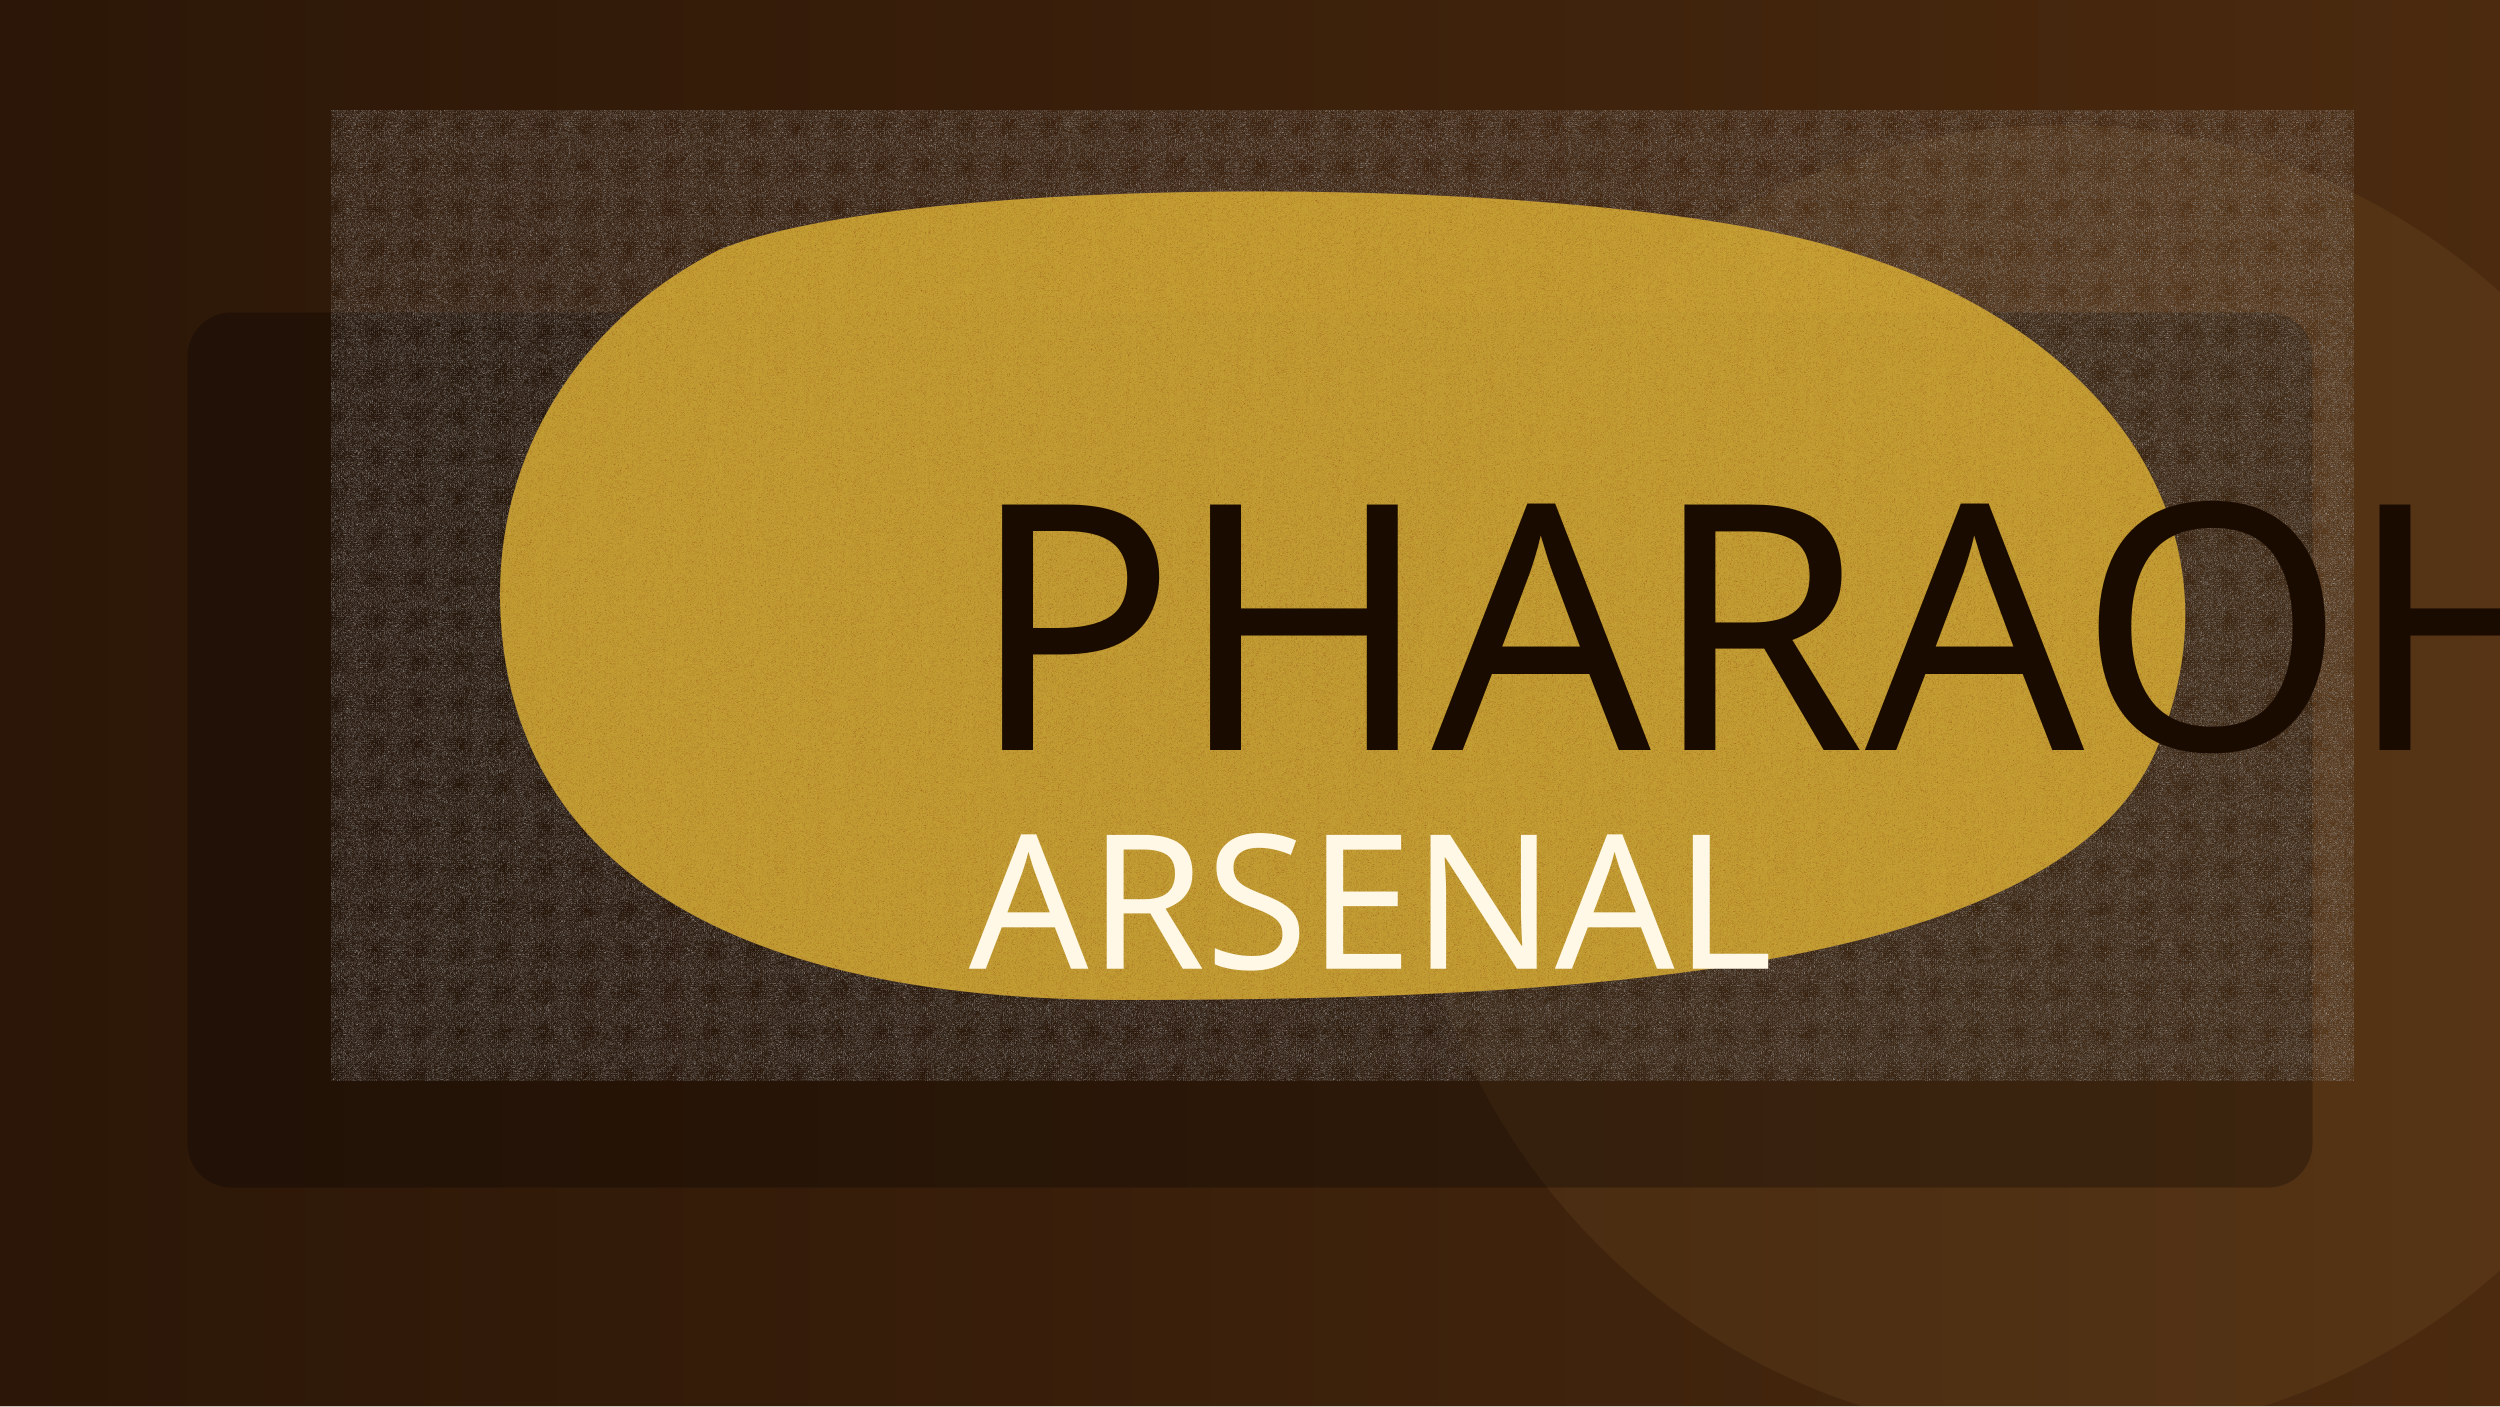
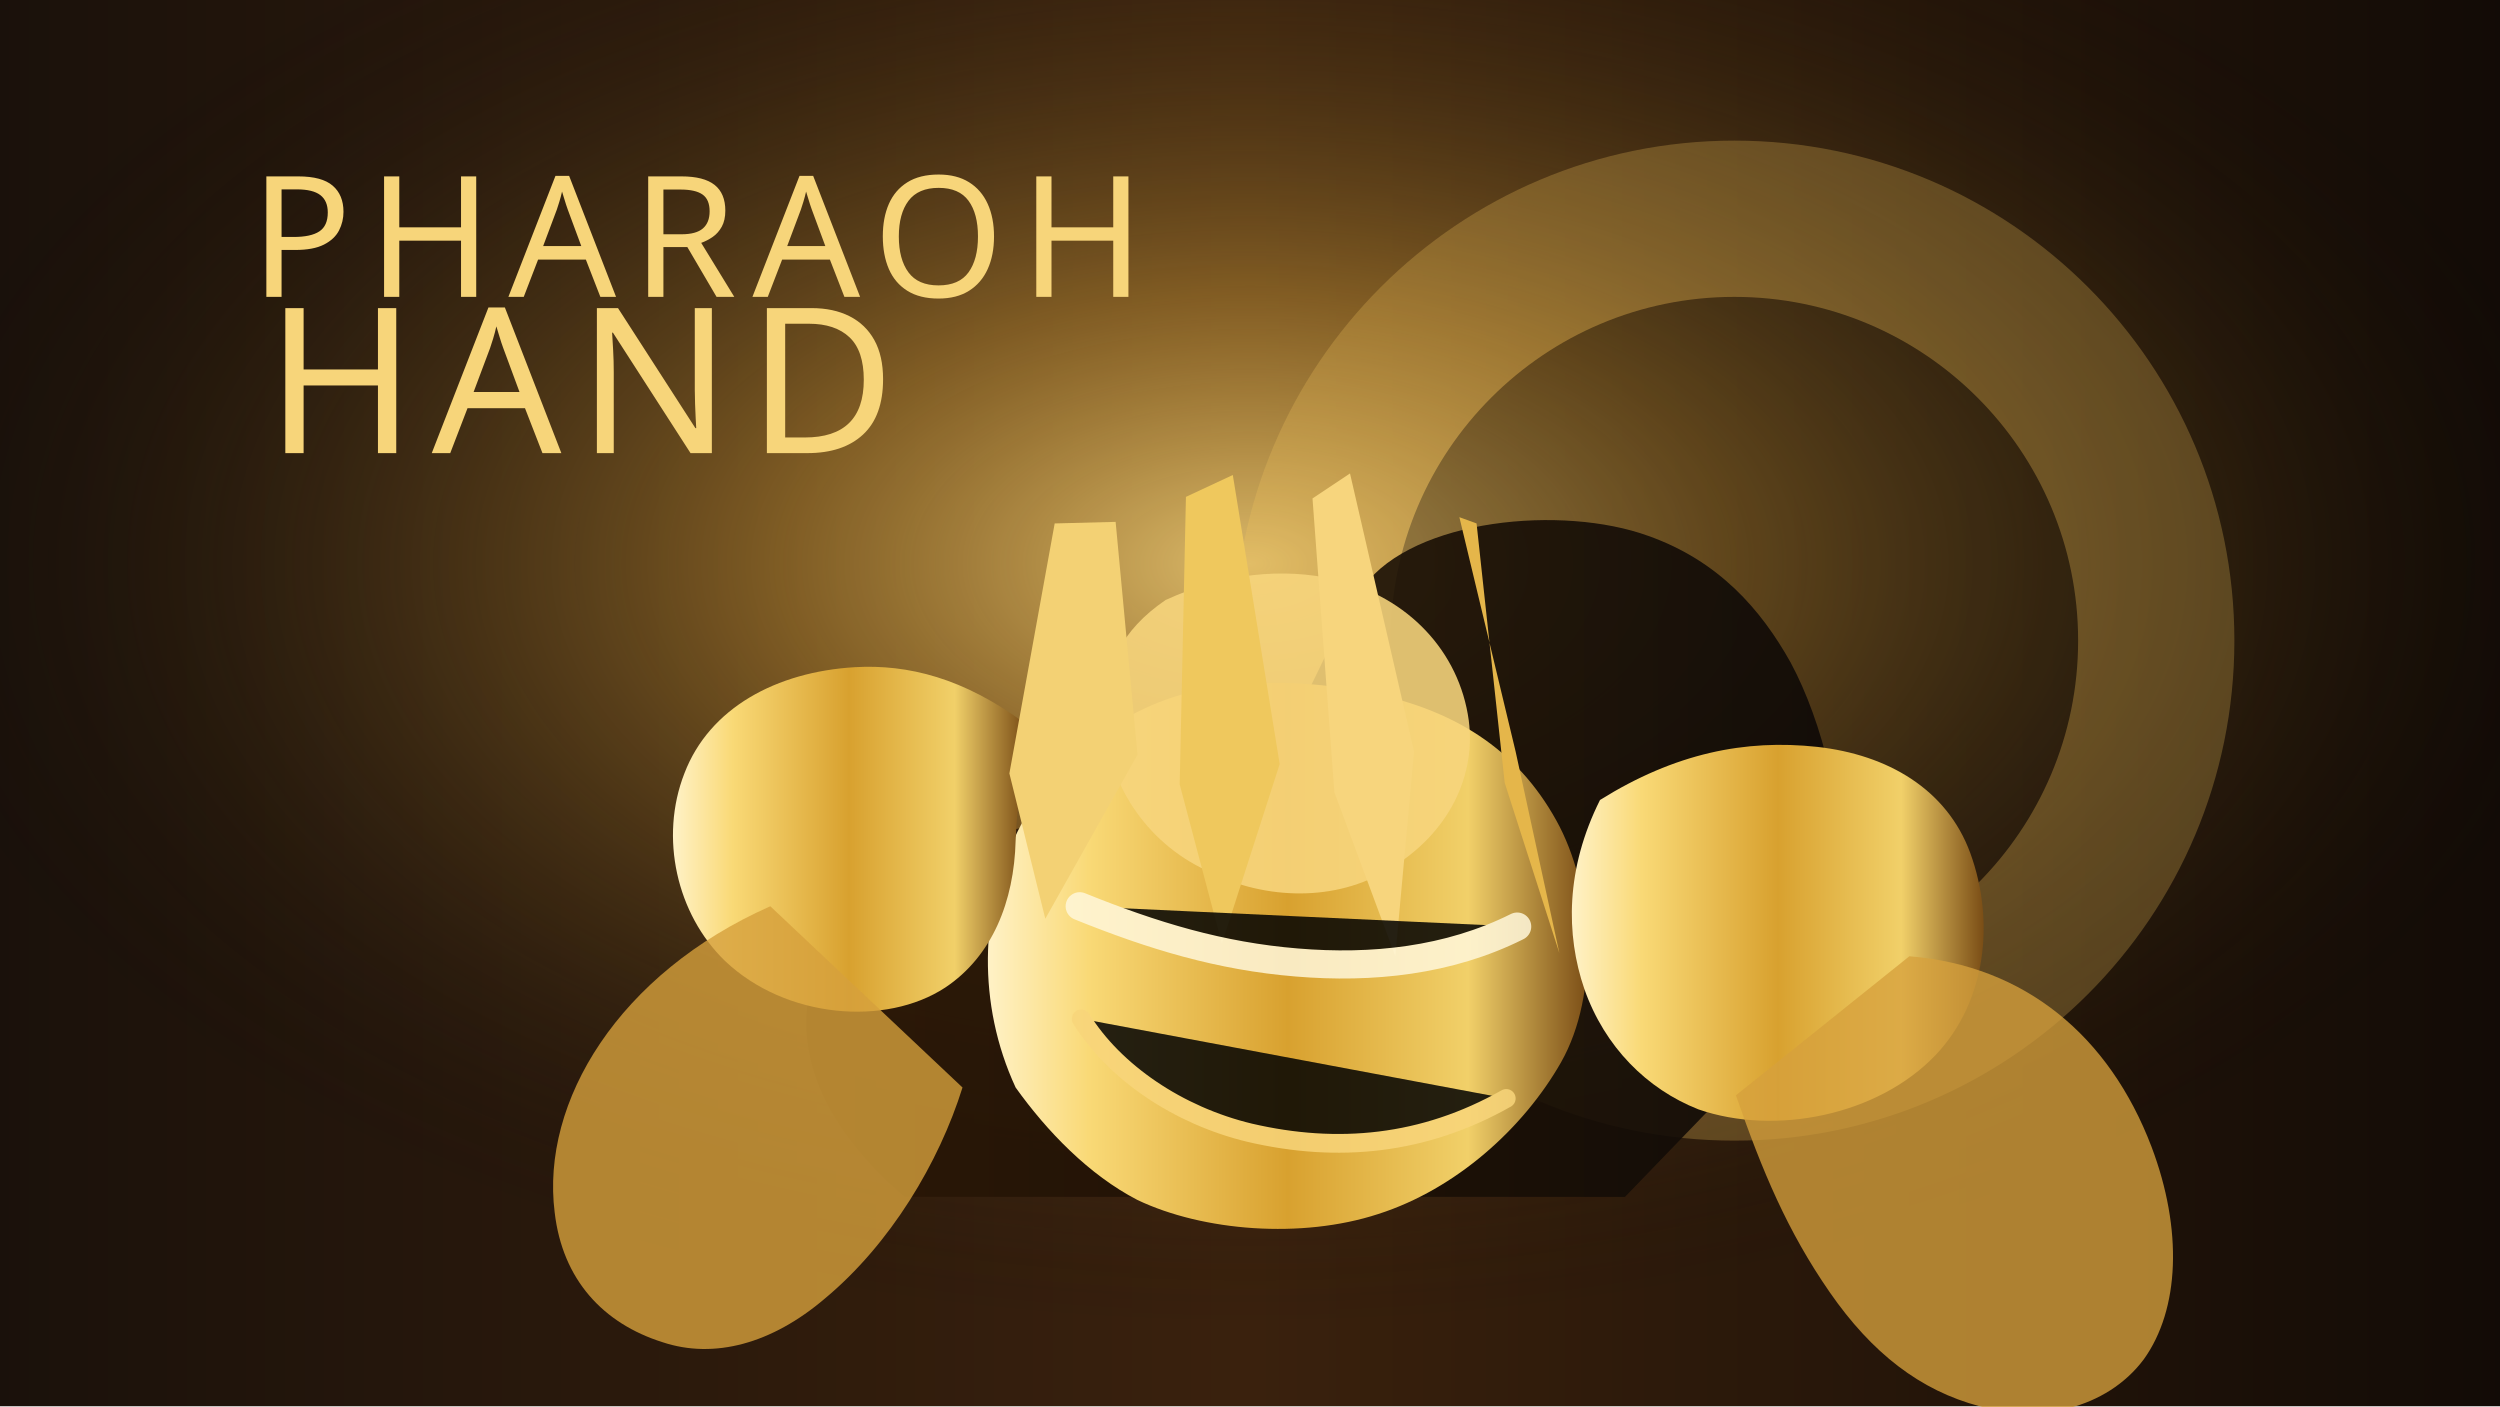
<svg xmlns="http://www.w3.org/2000/svg" viewBox="0 0 1600 900">
  <defs>
-     <linearGradient id="g" x1="0" x2="1">
-       <stop offset="0" stop-color="#2b1607" />
-       <stop offset="1" stop-color="#4b2a0f" />
+     <linearGradient id="bg" x1="0" x2="1">
+       <stop offset="0" stop-color="#1a110b" />
+       <stop offset="0.5" stop-color="#3a210d" />
+       <stop offset="1" stop-color="#120b06" />
    </linearGradient>
-     <filter id="grain">
-       <feTurbulence baseFrequency="0.8" numOctaves="2" stitchTiles="stitch" result="t" />
-       <feColorMatrix in="t" type="saturate" values="0" />
-       <feBlend in2="SourceGraphic" mode="overlay" />
-     </filter>
+     <radialGradient id="glow" cx="50%" cy="40%" r="55%">
+       <stop offset="0" stop-color="#f8d57a" stop-opacity="0.85" />
+       <stop offset="0.35" stop-color="#dba63f" stop-opacity="0.45" />
+       <stop offset="1" stop-color="#000000" stop-opacity="0" />
+     </radialGradient>
+     <linearGradient id="gold" x1="0" x2="1">
+       <stop offset="0" stop-color="#fff2c7" />
+       <stop offset="0.17" stop-color="#f9d976" />
+       <stop offset="0.5" stop-color="#d8a12f" />
+       <stop offset="0.8" stop-color="#f1d069" />
+       <stop offset="1" stop-color="#7a4d16" />
+     </linearGradient>
+     <linearGradient id="shadow" x1="0" x2="1">
+       <stop offset="0" stop-color="#2b1705" />
+       <stop offset="1" stop-color="#0d0907" />
+     </linearGradient>
  </defs>
-   <rect width="100%" height="100%" fill="url(#g)" />
-   <g transform="translate(120,80)">
-     <circle cx="1200" cy="420" r="420" fill="rgba(255,200,120,0.06)" />
-     <rect x="0" y="120" width="1360" height="560" rx="28" fill="rgba(0,0,0,0.28)" />
-     <g transform="translate(80,40)">
-       <path d="M260 40 C380 -10 820 -10 980 40 C1150 90 1240 220 1180 360 C1120 500 820 520 520 520 C220 520 120 400 120 260 C120 160 180 80 260 40 Z" fill="#d4af37" opacity="0.9" filter="url(#grain)" />
-       <text x="420" y="360" font-family="Bebas Neue, sans-serif" font-size="220" fill="#1a0b00">PHARAOH'S</text>
-       <text x="420" y="500" font-family="Barlow Condensed, sans-serif" font-size="120" fill="#fff8e6">ARSENAL</text>
-     </g>
+   <rect width="1600" height="900" fill="url(#bg)" />
+   <rect width="1600" height="900" fill="url(#glow)" />
+   <g opacity="0.26">
+     <circle cx="1110" cy="410" r="320" fill="#f5c65e" />
+     <circle cx="1110" cy="410" r="220" fill="#0e0a07" />
+   </g>
+   <g transform="translate(180 90)">
+     <path d="M399 676C336 622 326 568 344 526C358 492 392 462 440 448C471 438 514 434 560 430C591 427 616 420 635 392C657 360 674 311 693 285C725 242 820 233 875 253C920 269 947 300 966 334C987 373 1000 430 998 470C996 524 962 578 916 618L860 676H399Z" fill="url(#shadow)" opacity="0.9" />
+     <path d="M470 606C445 552 448 492 469 447C490 400 537 361 591 351C622 345 657 346 690 352C751 363 791 390 816 435C840 478 844 546 819 590C795 632 752 671 702 687C653 703 590 698 548 678C517 662 490 634 470 606Z" fill="url(#gold)" />
+     <path d="M566 294C603 277 641 273 675 281C721 292 754 327 760 371C765 410 744 447 706 468C671 488 626 485 592 467C553 449 528 410 527 370C525 338 538 313 566 294Z" fill="#f7d57d" opacity="0.88" />
+     <path d="M476 373C437 344 401 335 367 337C317 340 274 363 258 405C242 446 253 495 284 525C323 562 387 567 425 542C455 522 469 487 470 448C471 425 474 401 476 373Z" fill="url(#gold)" />
+     <path d="M844 422C892 392 937 383 983 388C1028 393 1066 415 1081 456C1097 500 1091 551 1059 585C1022 624 956 637 907 620C874 607 847 580 834 543C822 508 822 466 844 422Z" fill="url(#gold)" />
+     <path d="M534 244L548 393L489 498L466 405L495 245L534 244Z" fill="#f3d174" />
+     <path d="M609 214L639 399L602 514L575 412L579 228L609 214Z" fill="#efc85d" />
+     <path d="M684 213L725 391L713 522L674 417L660 229L684 213Z" fill="#f7d57d" />
+     <path d="M754 241L790 391L818 520L783 411L765 245L754 241Z" fill="#e5b64a" />
+     <path d="M511 490C558 509 601 522 650 526C698 530 747 525 791 503" stroke="#fff7da" stroke-width="18" stroke-linecap="round" opacity="0.85" />
+     <path d="M512 562C533 596 574 624 620 635C676 648 731 643 784 613" stroke="#f8d57a" stroke-width="12" stroke-linecap="round" opacity="0.85" />
+     <path d="M313 490C216 533 166 615 175 686C180 729 206 757 244 769C277 780 314 770 348 741C390 706 421 654 436 606L313 490Z" fill="#d6a03c" opacity="0.8" />
+     <path d="M1042 522C1116 528 1170 573 1197 644C1217 697 1215 748 1192 780C1168 812 1124 821 1087 810C1049 800 1018 776 991 737C964 698 948 660 931 611L1042 522Z" fill="#d6a03c" opacity="0.78" />
+   </g>
+   <g fill="#f7d57a" font-family="Impact, Arial Black, sans-serif" letter-spacing="10">
+     <text x="160" y="190" font-size="108">PHARAOH</text>
+     <text x="170" y="290" font-size="130">HAND</text>
  </g>
</svg>
